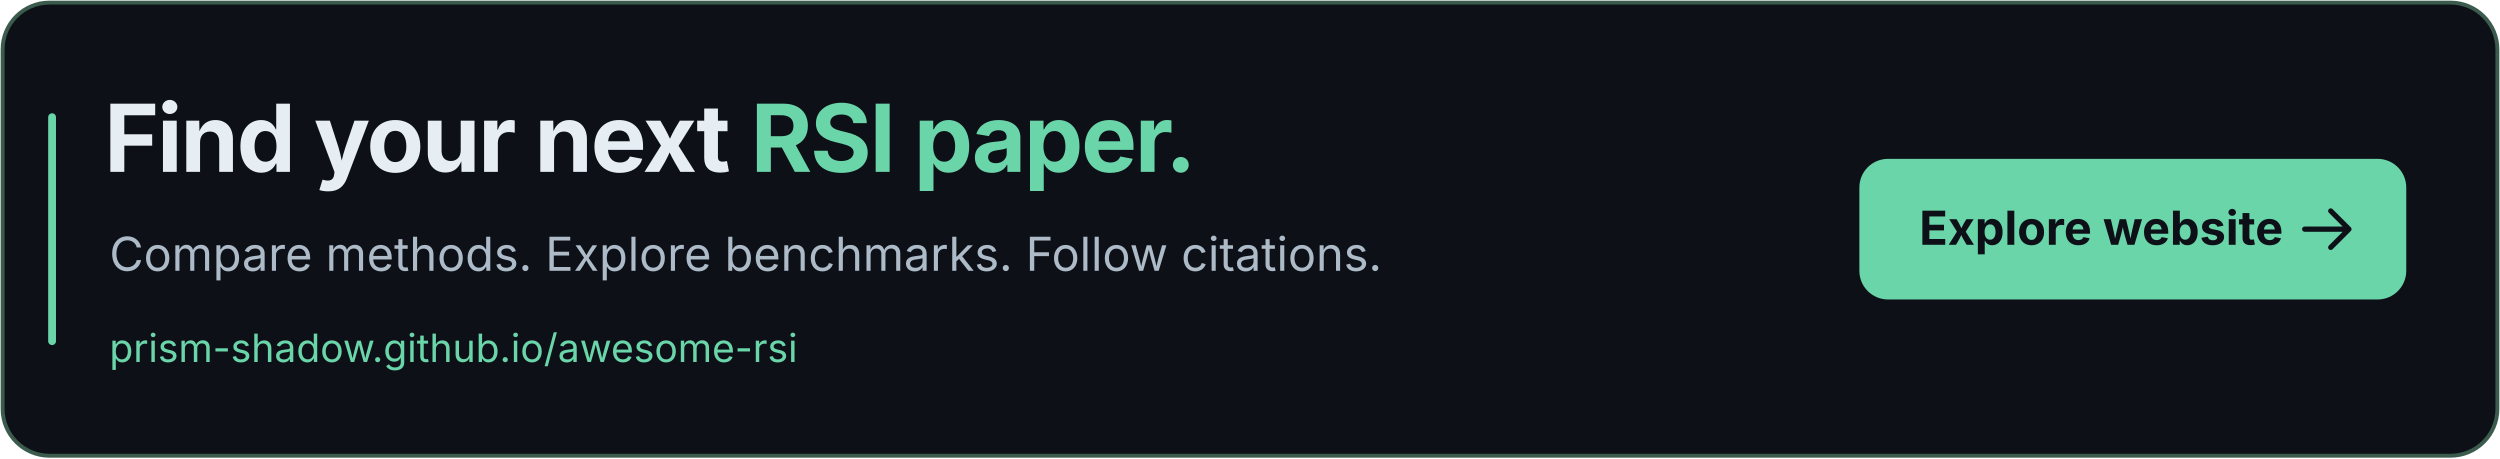
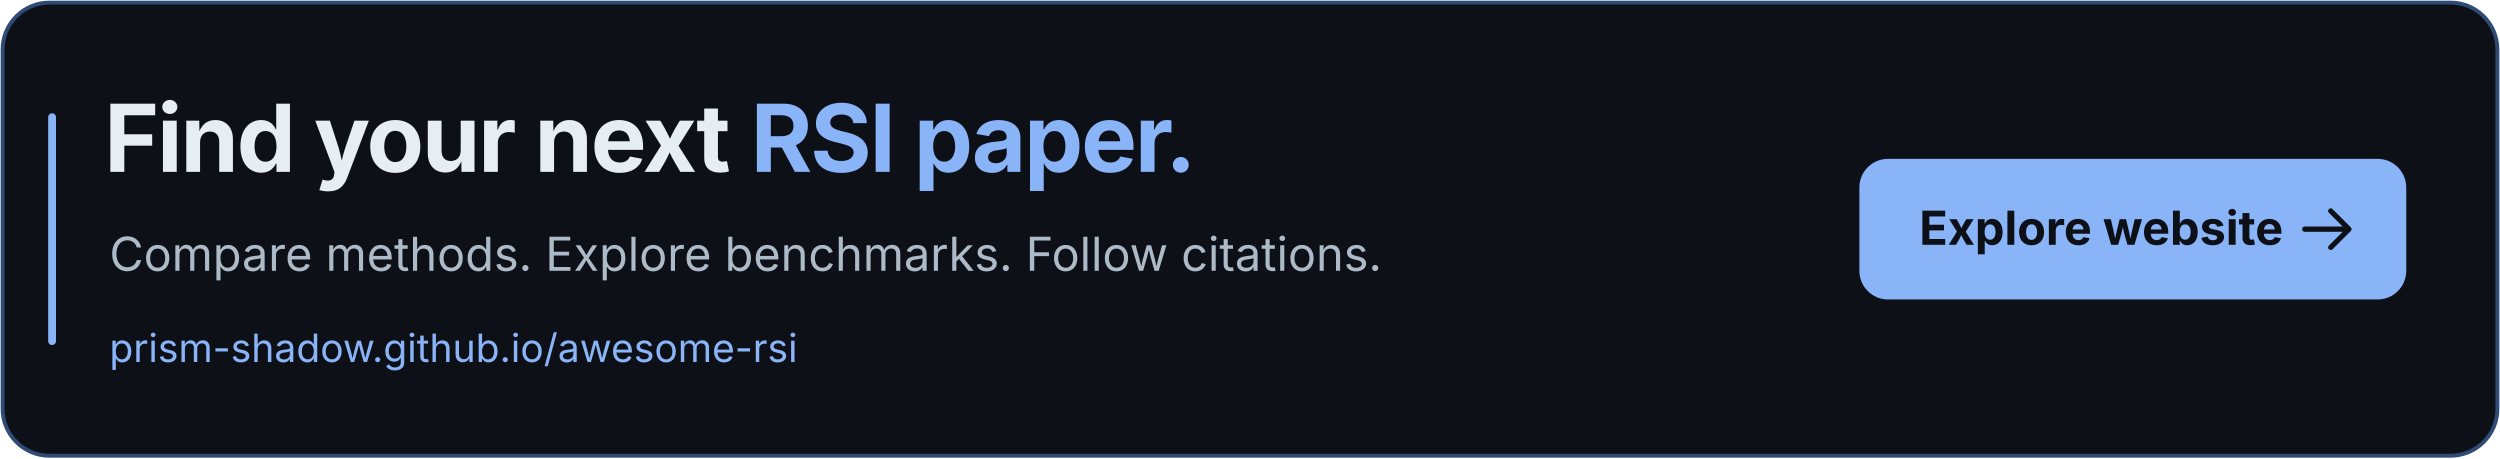
<svg xmlns="http://www.w3.org/2000/svg" width="960" height="176" viewBox="0 0 960 176" role="img" aria-labelledby="title desc">
-   <rect x="1" y="1" width="958" height="174" rx="18" fill="#0d1117" stroke="#3b5b4d" stroke-width="1.5" />
-   <path d="M20 45v86" stroke="#6bd5aa" stroke-width="3" stroke-linecap="round" />
+   <rect x="1" y="1" width="958" height="174" rx="18" fill="#0d1117" stroke="#2f4a74" stroke-width="1.5" />
+   <path d="M20 45v86" stroke="#8ab4f8" stroke-width="3" stroke-linecap="round" />
  <g font-family="Inter, -apple-system, BlinkMacSystemFont, 'Segoe UI', Arial, sans-serif">
-     <text x="40" y="66" fill="#e6edf3" font-size="36" font-weight="750" letter-spacing="-0.8">Find your next <tspan fill="#6bd5aa">RSI paper.</tspan>
+     <text x="40" y="66" fill="#e6edf3" font-size="36" font-weight="750" letter-spacing="-0.8">Find your next <tspan fill="#8ab4f8">RSI paper.</tspan>
    </text>
    <text x="42" y="104" fill="#adbac7" font-size="18">Compare methods. Explore benchmarks. Follow citations.</text>
-     <text x="42" y="139" fill="#6bd5aa" font-size="15">prism-shadow.github.io/awesome-rsi</text>
-     <rect x="714" y="61" width="210" height="54" rx="11" fill="#6bd5aa" />
+     <text x="42" y="139" fill="#8ab4f8" font-size="15">prism-shadow.github.io/awesome-rsi</text>
+     <rect x="714" y="61" width="210" height="54" rx="11" fill="#8ab4f8" />
    <text x="737" y="94" fill="#0d1117" font-size="18" font-weight="650">Explore website</text>
  </g>
  <path d="M885 88h17m-7-7 7 7-7 7" fill="none" stroke="#0d1117" stroke-width="2" stroke-linecap="round" stroke-linejoin="round" />
</svg>
